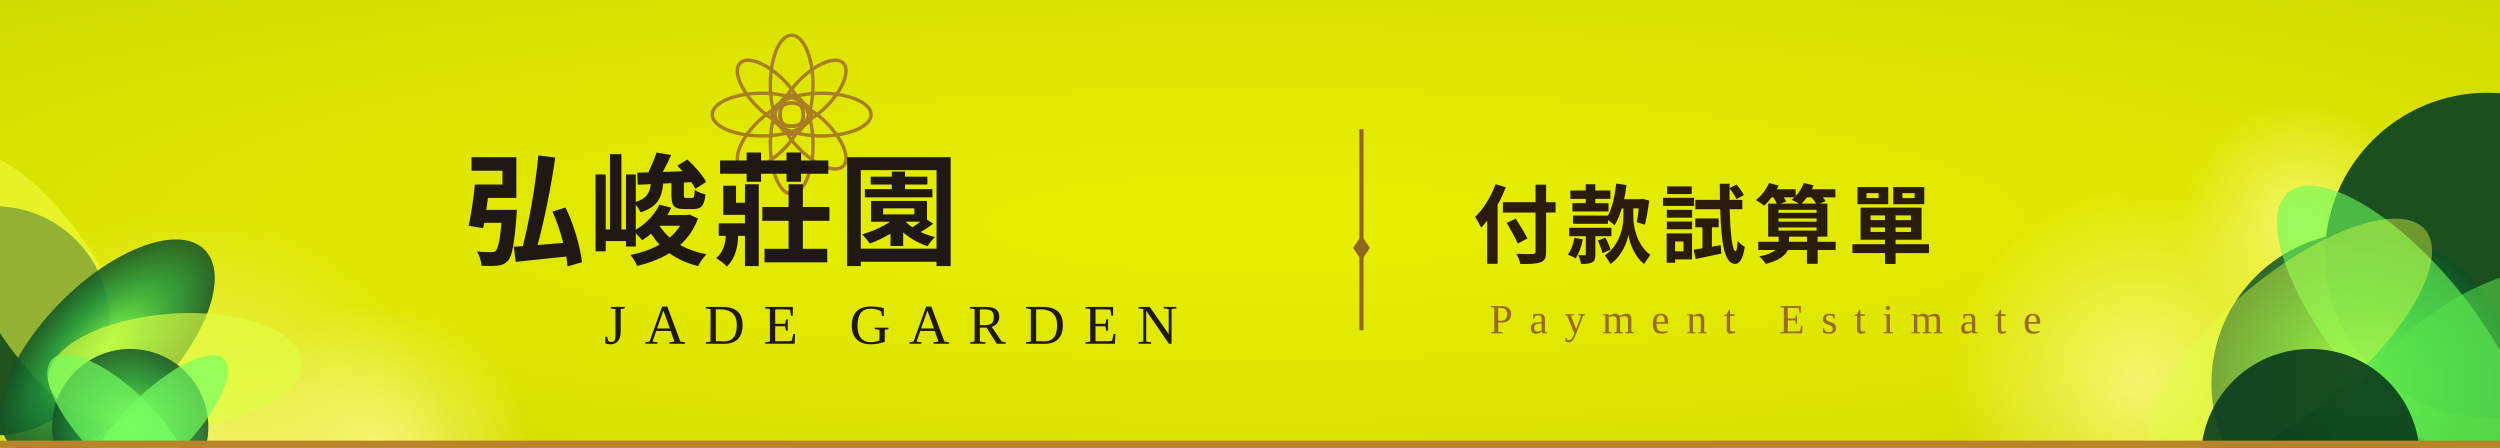
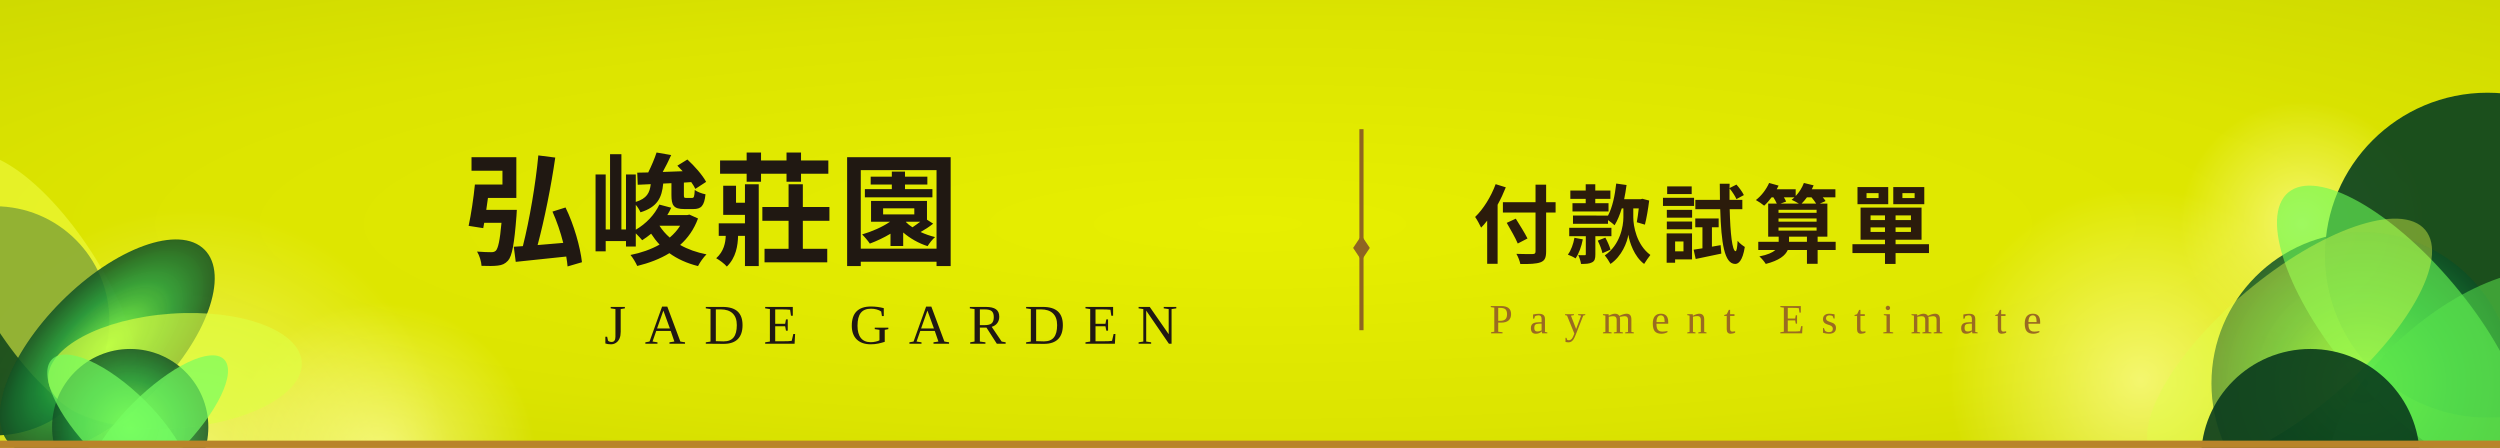
<svg xmlns="http://www.w3.org/2000/svg" width="2400" height="430" viewBox="0 0 2400 430">
  <defs>
    <radialGradient id="bg" cx="50%" cy="50%" r="70%">
      <stop offset="0%" stop-color="#e7ef00" />
      <stop offset="65%" stop-color="#dce400" />
      <stop offset="100%" stop-color="#cfda00" />
    </radialGradient>
    <radialGradient id="jade" cx="50%" cy="50%" r="55%">
      <stop offset="0%" stop-color="#75ff4d" stop-opacity="0.95" />
      <stop offset="55%" stop-color="#14913d" stop-opacity="0.9" />
      <stop offset="100%" stop-color="#06391f" stop-opacity="0.92" />
    </radialGradient>
    <radialGradient id="soft" cx="50%" cy="50%" r="50%">
      <stop offset="0%" stop-color="#ffff9e" stop-opacity="0.7" />
      <stop offset="100%" stop-color="#ffff9e" stop-opacity="0" />
    </radialGradient>
-     <filter id="softBlur" x="-20%" y="-20%" width="140%" height="140%">
-       <feGaussianBlur stdDeviation="3" />
-     </filter>
  </defs>
  <rect width="2400" height="430" fill="url(#bg)" />
  <circle cx="185" cy="445" r="245" fill="url(#soft)" />
  <circle cx="365" cy="440" r="150" fill="url(#soft)" />
  <circle cx="2055" cy="365" r="185" fill="url(#soft)" />
  <circle cx="2210" cy="215" r="118" fill="url(#soft)" />
  <g opacity="0.95">
    <circle cx="-5" cy="308" r="110" fill="#06401f" opacity="0.92" />
    <ellipse cx="42" cy="278" rx="58" ry="150" fill="#f1ff4a" opacity="0.55" transform="rotate(-32 42 278)" />
    <ellipse cx="103" cy="333" rx="62" ry="132" fill="url(#jade)" opacity="0.95" transform="rotate(45 103 333)" />
    <ellipse cx="168" cy="356" rx="55" ry="122" fill="#dfff42" opacity="0.65" transform="rotate(86 168 356)" />
    <circle cx="125" cy="410" r="75" fill="url(#jade)" opacity="0.93" />
    <ellipse cx="115" cy="410" rx="35" ry="92" fill="#70ff62" opacity="0.68" transform="rotate(-45 115 410)" />
    <ellipse cx="150" cy="410" rx="32" ry="92" fill="#70ff62" opacity="0.68" transform="rotate(45 150 410)" />
  </g>
  <g opacity="0.98">
    <circle cx="2388" cy="245" r="156" fill="#073f20" opacity="0.92" />
    <circle cx="2268" cy="368" r="145" fill="url(#jade)" opacity="0.92" />
    <ellipse cx="2306" cy="315" rx="65" ry="170" fill="#65fa55" opacity="0.62" transform="rotate(-40 2306 315)" />
    <ellipse cx="2198" cy="330" rx="65" ry="170" fill="#dfff4a" opacity="0.42" transform="rotate(50 2198 330)" />
    <ellipse cx="2360" cy="370" rx="70" ry="150" fill="#57e44d" opacity="0.55" transform="rotate(50 2360 370)" />
    <circle cx="2218" cy="440" r="105" fill="#04371d" opacity="0.9" />
  </g>
-   <g fill="none" stroke="#a77825" stroke-width="4" opacity="0.95" transform="translate(760 110) scale(0.82)">
-     <ellipse cx="0" cy="-35" rx="25" ry="58" />
-     <ellipse cx="0" cy="35" rx="25" ry="58" />
-     <ellipse cx="-35" cy="0" rx="58" ry="25" />
-     <ellipse cx="35" cy="0" rx="58" ry="25" />
-     <ellipse cx="-25" cy="-25" rx="22" ry="50" transform="rotate(-45 -25 -25)" />
-     <ellipse cx="25" cy="25" rx="22" ry="50" transform="rotate(-45 25 25)" />
-     <ellipse cx="25" cy="-25" rx="22" ry="50" transform="rotate(45 25 -25)" />
-     <ellipse cx="-25" cy="25" rx="22" ry="50" transform="rotate(45 -25 25)" />
-   </g>
  <text x="445" y="245" font-size="116" font-family="Noto Serif TC, PMingLiU, serif" font-weight="900" fill="#201812" letter-spacing="4">弘峻莊園</text>
  <text x="580" y="330" font-size="54" font-family="Times New Roman, serif" fill="#201812" letter-spacing="18">JADE GARDEN</text>
  <line x1="1307" y1="124" x2="1307" y2="317" stroke="#8f6522" stroke-width="4" />
  <path d="M1307 226 l-8 12 l8 12 l8 -12 z" fill="#8f6522" />
  <text x="1414" y="246" font-size="82" font-family="Noto Serif TC, PMingLiU, serif" font-weight="900" fill="#2b1b0b" letter-spacing="8">付款試算單</text>
  <text x="1430" y="320" font-size="40" font-family="Times New Roman, serif" fill="#9a6a22" letter-spacing="16">Payment Estimate</text>
  <rect x="0" y="423" width="2400" height="7" fill="#b8842a" />
</svg>
